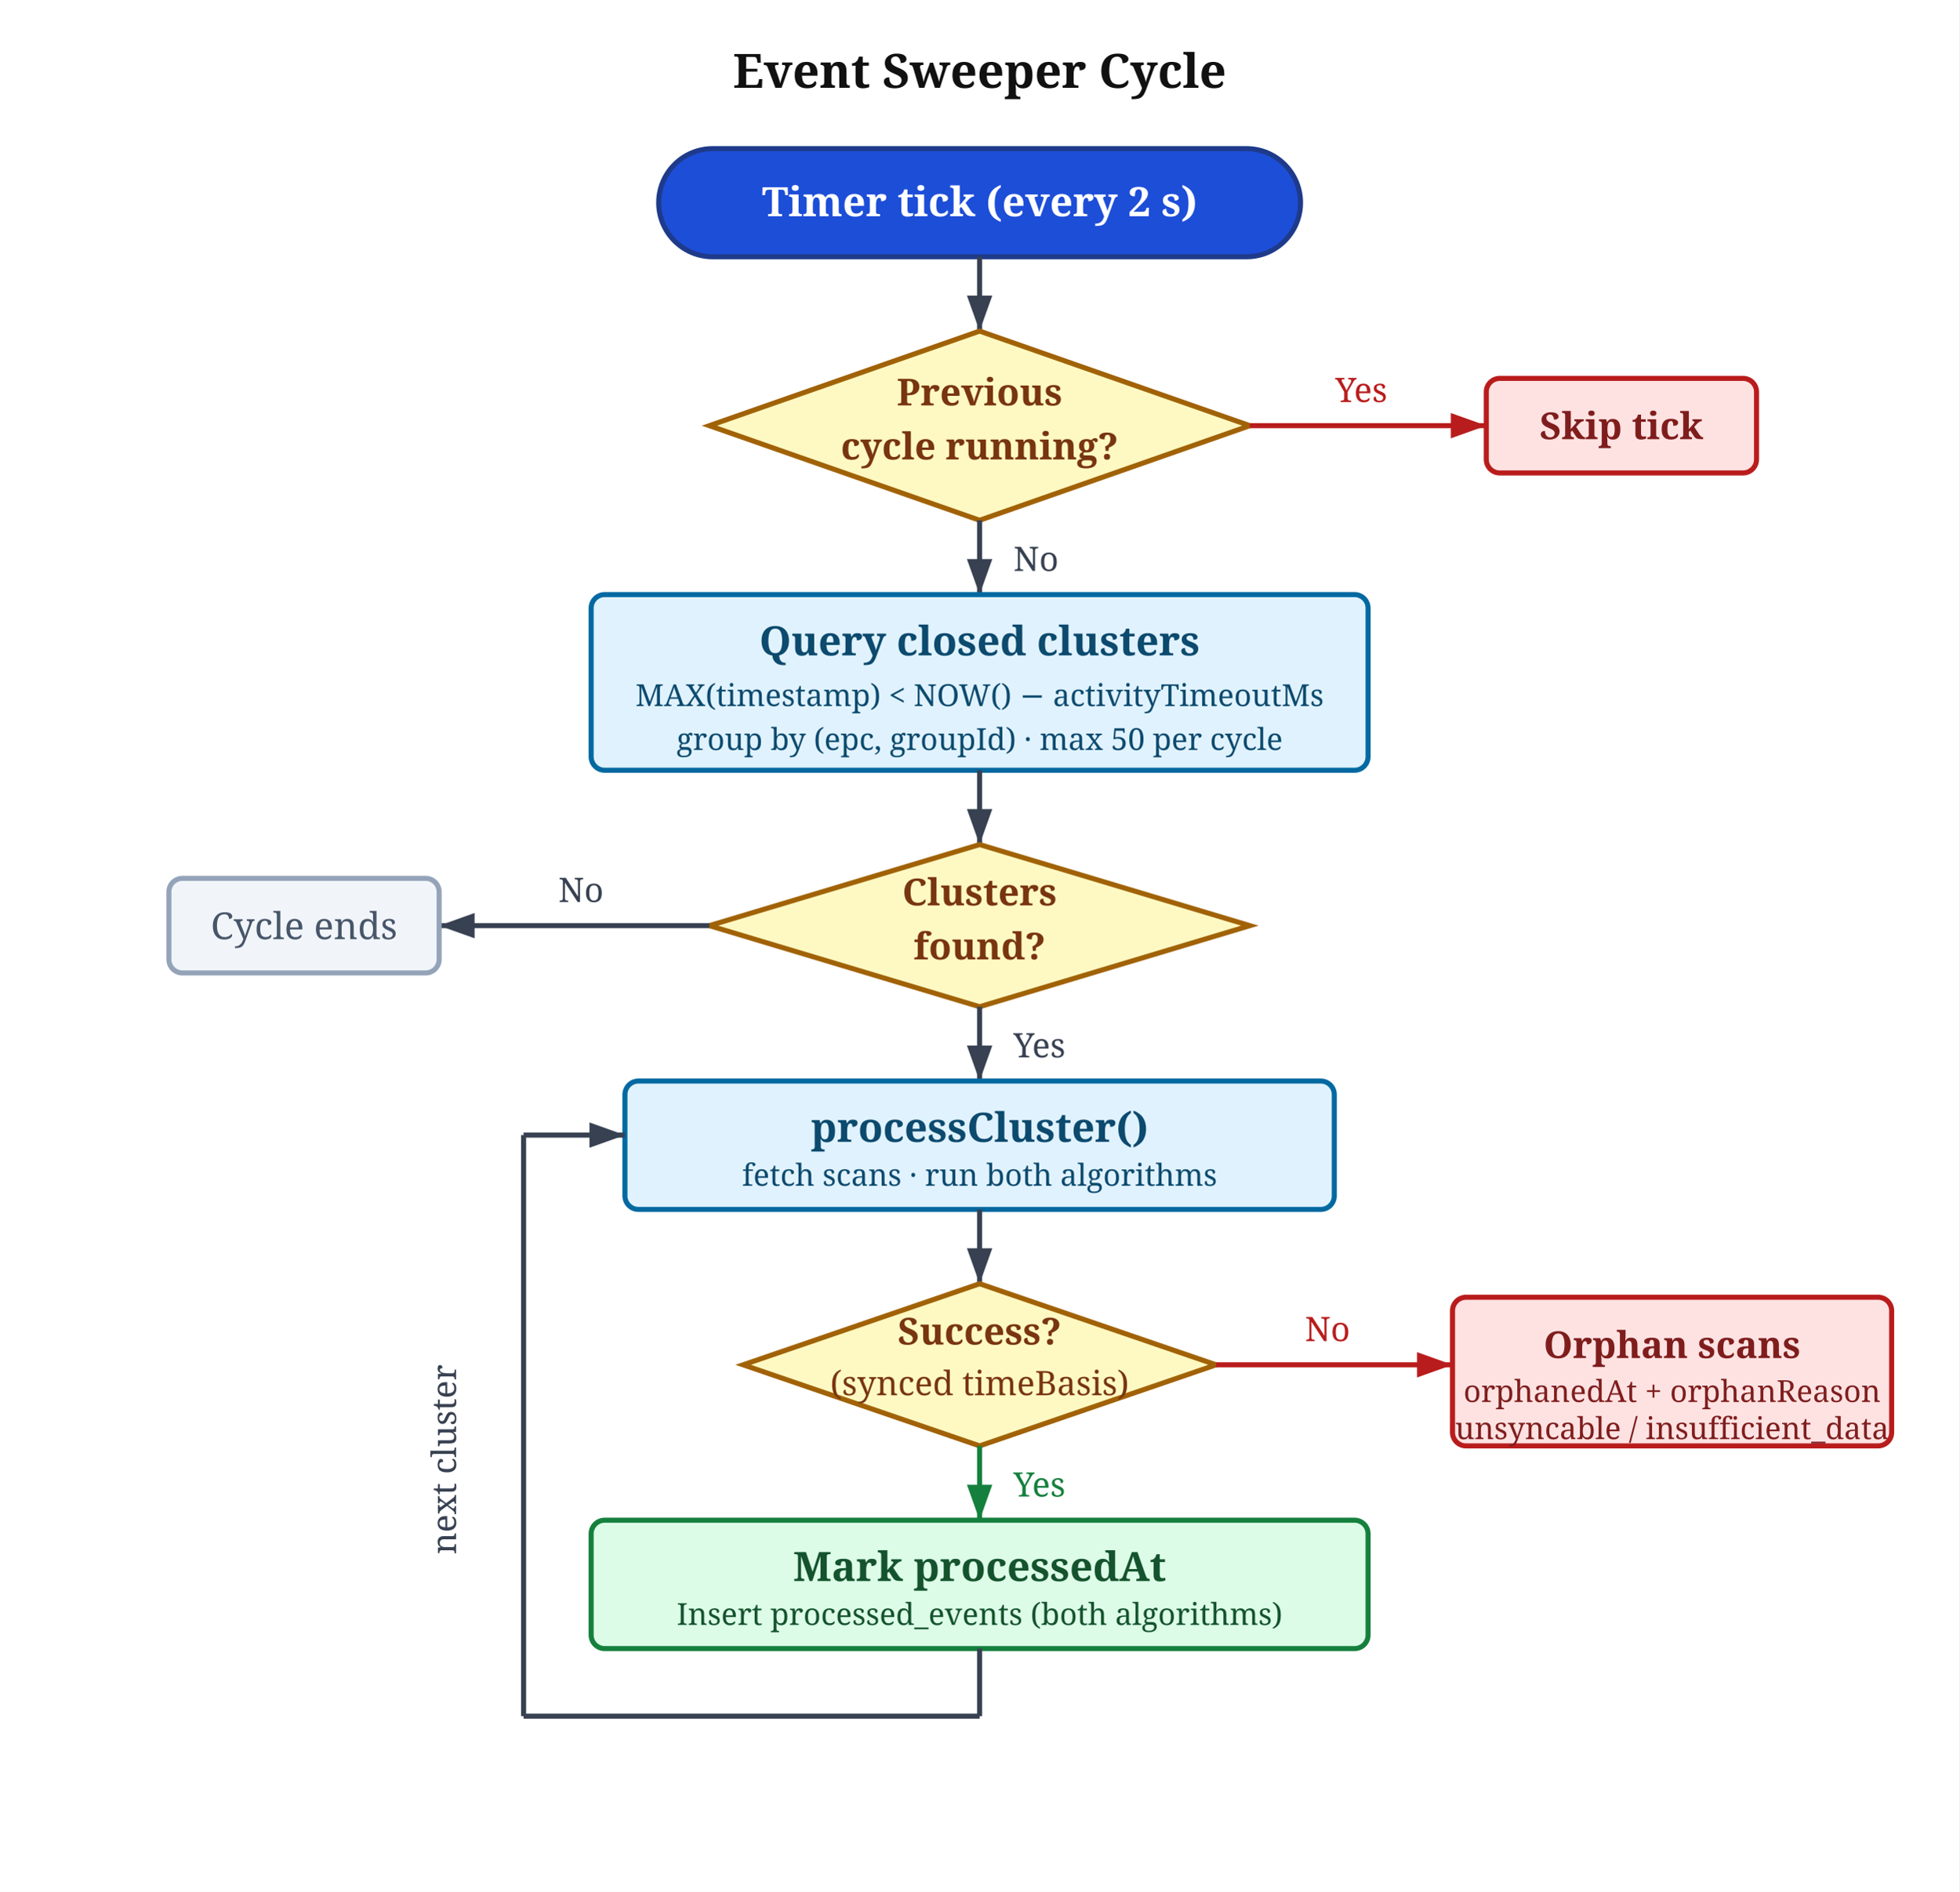
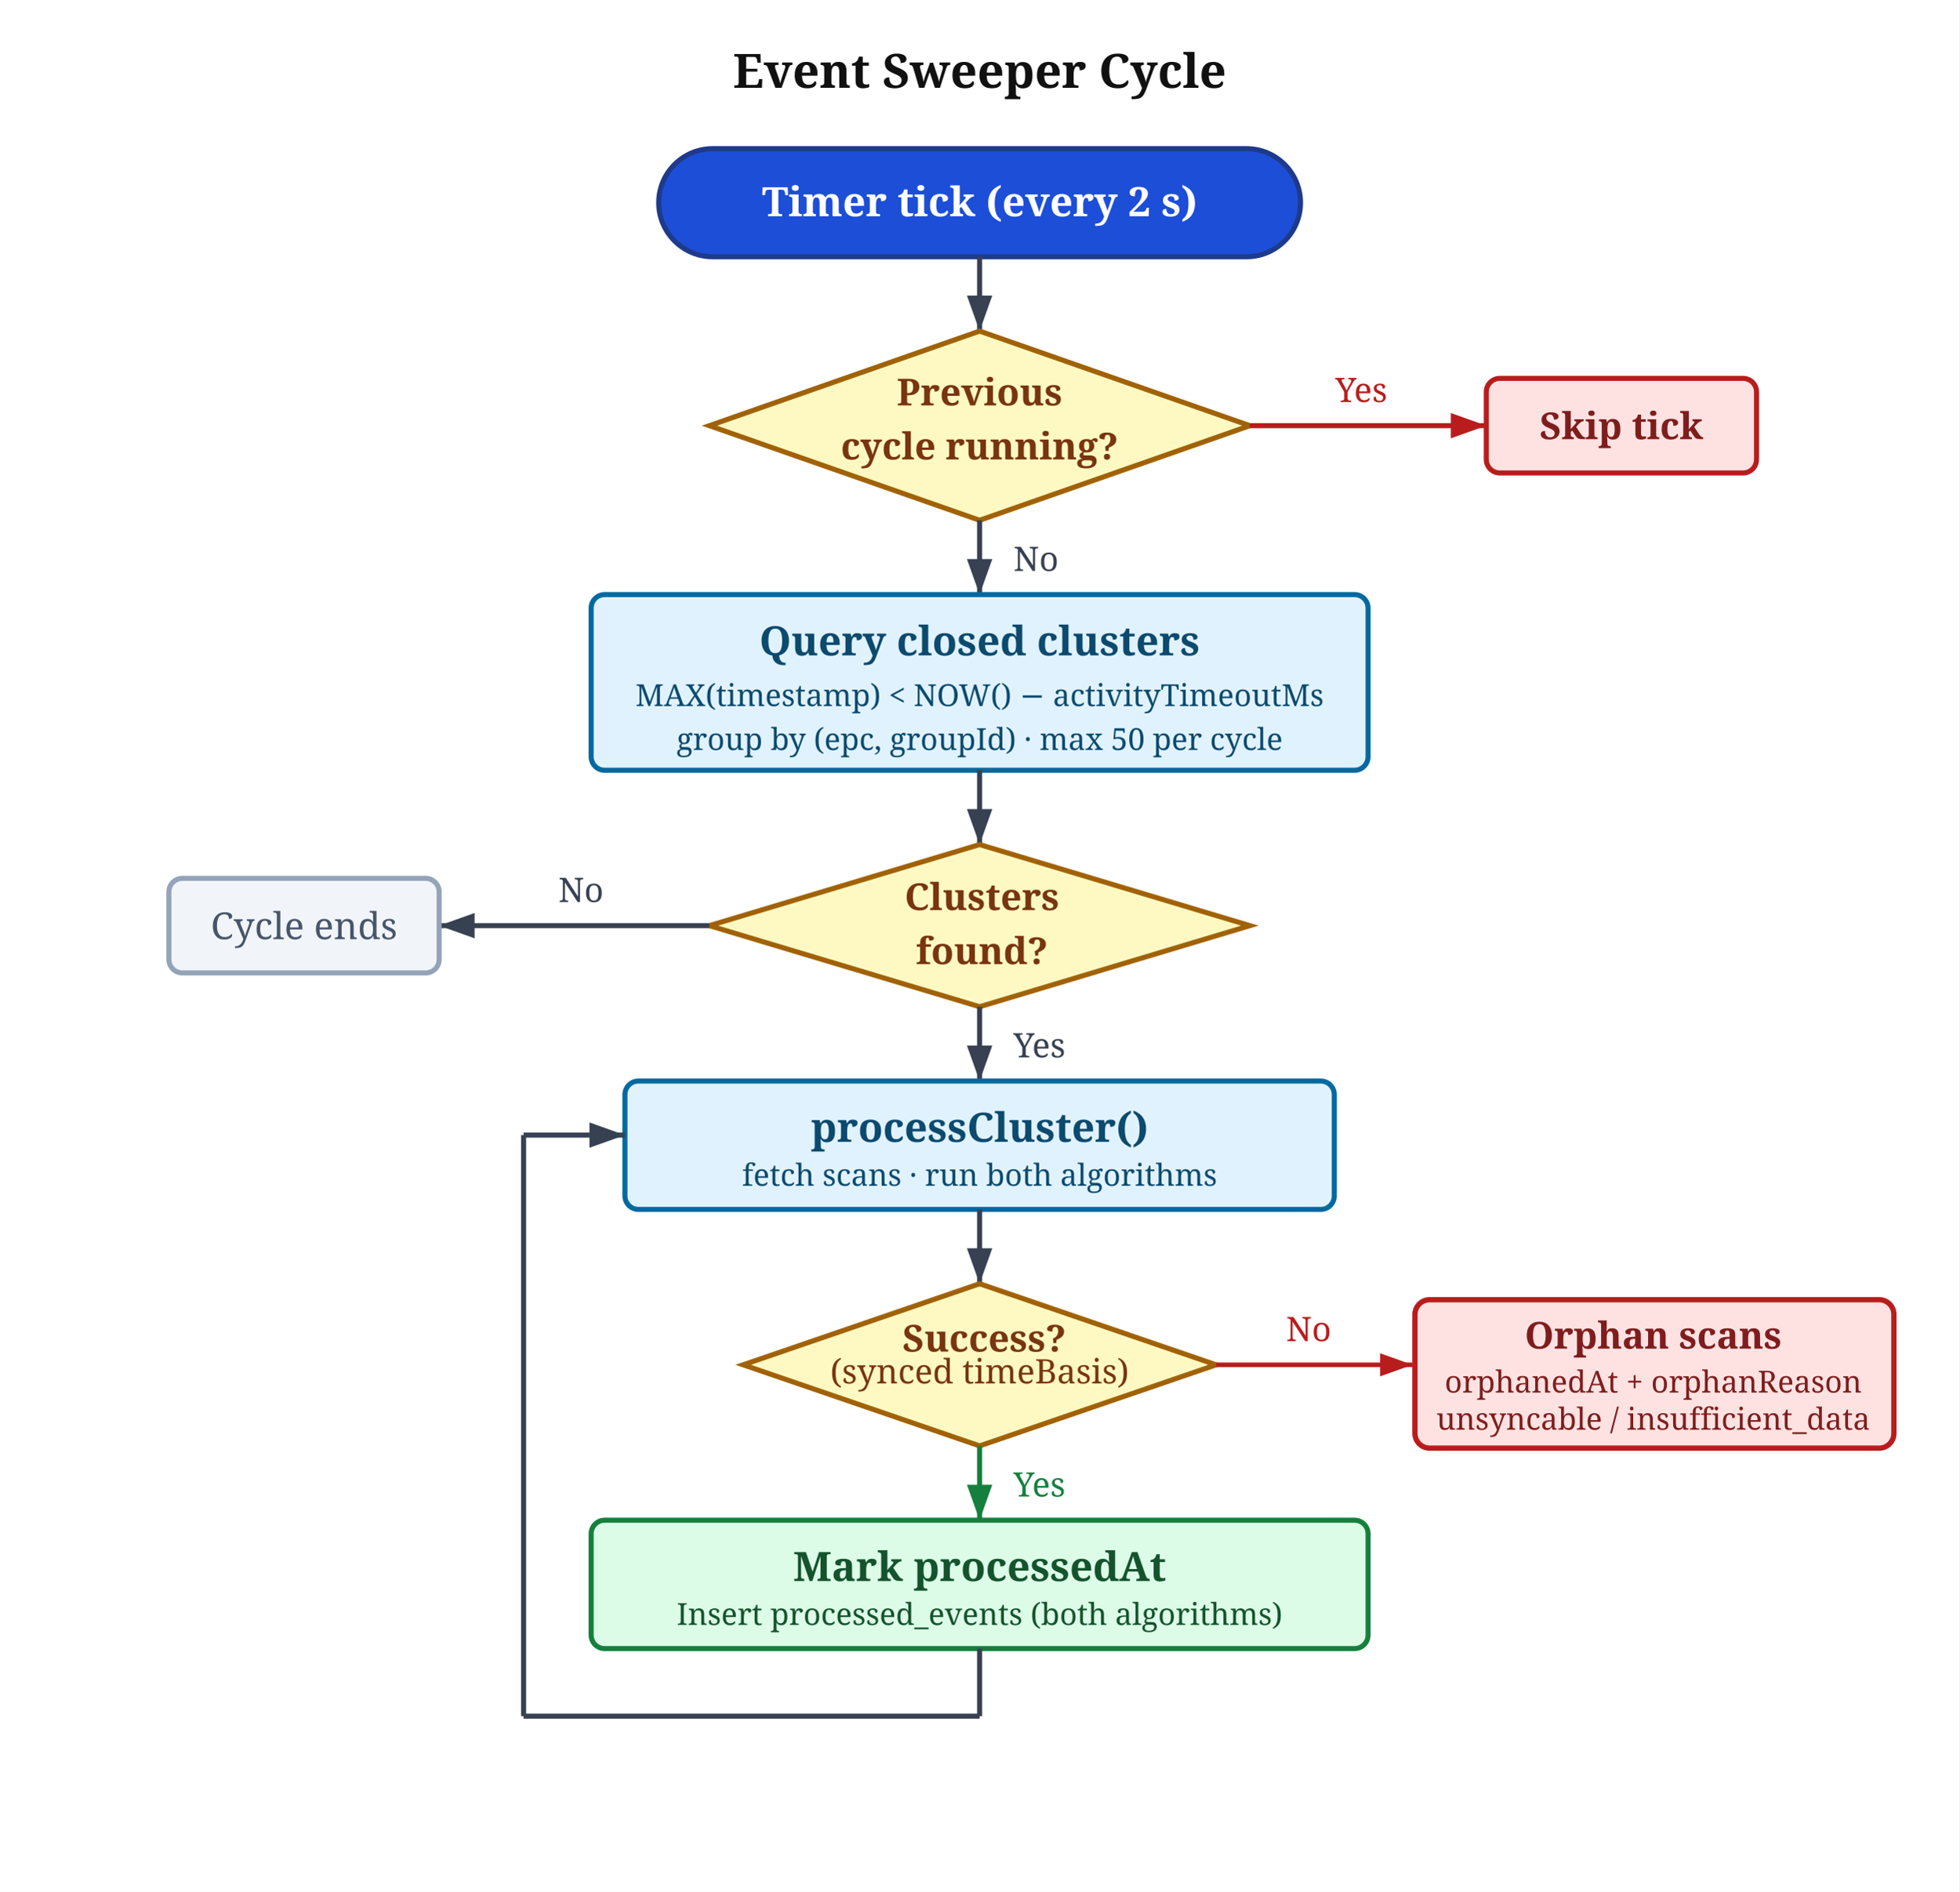
- <svg xmlns="http://www.w3.org/2000/svg" viewBox="0 0 580 560" font-family="Georgia, serif" font-size="12">
-   <rect width="580" height="560" fill="#fff" />
-   <text x="290" y="26" text-anchor="middle" font-size="14" font-weight="bold" fill="#111">Event Sweeper Cycle</text>
-   <defs>
+ <svg xmlns="http://www.w3.org/2000/svg" viewBox="0 0 580 560" font-family="Georgia, serif" font-size="12" version="1.1" id="svg30">
+   <rect width="580" height="560" fill="#fff" id="rect1" />
+   <text x="290" y="26" text-anchor="middle" font-size="14" font-weight="bold" fill="#111" id="text1">Event Sweeper Cycle</text>
+   <defs id="defs3">
    <marker id="a" markerWidth="7" markerHeight="5" refX="7" refY="2.5" orient="auto">
-       <polygon points="0 0,7 2.5,0 5" fill="#374151" />
+       <polygon points="0 0,7 2.5,0 5" fill="#374151" id="polygon1" />
    </marker>
    <marker id="ar" markerWidth="7" markerHeight="5" refX="7" refY="2.5" orient="auto">
-       <polygon points="0 0,7 2.5,0 5" fill="#b91c1c" />
+       <polygon points="0 0,7 2.5,0 5" fill="#b91c1c" id="polygon2" />
    </marker>
    <marker id="ag" markerWidth="7" markerHeight="5" refX="7" refY="2.5" orient="auto">
-       <polygon points="0 0,7 2.5,0 5" fill="#15803d" />
+       <polygon points="0 0,7 2.5,0 5" fill="#15803d" id="polygon3" />
    </marker>
  </defs>
-   <rect x="195" y="44" width="190" height="32" rx="16" fill="#1d4ed8" stroke="#1e3a8a" stroke-width="1.5" />
-   <text x="290" y="64" text-anchor="middle" fill="#fff" font-weight="bold">Timer tick (every 2 s)</text>
-   <line x1="290" y1="76" x2="290" y2="98" stroke="#374151" stroke-width="1.5" marker-end="url(#a)" />
-   <polygon points="290,98 370,126 290,154 210,126" fill="#fef9c3" stroke="#a16207" stroke-width="1.5" />
-   <text x="290" y="120" text-anchor="middle" fill="#78350f" font-weight="bold" font-size="11">Previous</text>
-   <text x="290" y="136" text-anchor="middle" fill="#78350f" font-weight="bold" font-size="11">cycle running?</text>
-   <line x1="370" y1="126" x2="440" y2="126" stroke="#b91c1c" stroke-width="1.5" marker-end="url(#ar)" />
-   <text x="403" y="119" text-anchor="middle" font-size="10" fill="#b91c1c">Yes</text>
-   <rect x="440" y="112" width="80" height="28" rx="4" fill="#fee2e2" stroke="#b91c1c" stroke-width="1.5" />
-   <text x="480" y="130" text-anchor="middle" fill="#7f1d1d" font-size="11" font-weight="bold">Skip tick</text>
-   <line x1="290" y1="154" x2="290" y2="176" stroke="#374151" stroke-width="1.5" marker-end="url(#a)" />
-   <text x="300" y="169" font-size="10" fill="#374151">No</text>
-   <rect x="175" y="176" width="230" height="52" rx="4" fill="#e0f2fe" stroke="#0369a1" stroke-width="1.5" />
-   <text x="290" y="194" text-anchor="middle" fill="#0c4a6e" font-weight="bold">Query closed clusters</text>
-   <text x="290" y="209" text-anchor="middle" fill="#0c4a6e" font-size="9">MAX(timestamp) &lt; NOW() − activityTimeoutMs</text>
-   <text x="290" y="222" text-anchor="middle" fill="#0c4a6e" font-size="9">group by (epc, groupId) · max 50 per cycle</text>
-   <line x1="290" y1="228" x2="290" y2="250" stroke="#374151" stroke-width="1.5" marker-end="url(#a)" />
-   <polygon points="290,250 370,274 290,298 210,274" fill="#fef9c3" stroke="#a16207" stroke-width="1.5" />
-   <text x="290" y="268" text-anchor="middle" fill="#78350f" font-weight="bold" font-size="11">Clusters</text>
-   <text x="290" y="284" text-anchor="middle" fill="#78350f" font-weight="bold" font-size="11">found?</text>
-   <line x1="210" y1="274" x2="130" y2="274" stroke="#374151" stroke-width="1.5" marker-end="url(#a)" />
-   <text x="172" y="267" text-anchor="middle" font-size="10" fill="#374151">No</text>
-   <rect x="50" y="260" width="80" height="28" rx="4" fill="#f1f5f9" stroke="#94a3b8" stroke-width="1.5" />
-   <text x="90" y="278" text-anchor="middle" font-size="11" fill="#475569">Cycle ends</text>
-   <line x1="290" y1="298" x2="290" y2="320" stroke="#374151" stroke-width="1.5" marker-end="url(#a)" />
-   <text x="300" y="313" font-size="10" fill="#374151">Yes</text>
-   <rect x="185" y="320" width="210" height="38" rx="4" fill="#e0f2fe" stroke="#0369a1" stroke-width="1.5" />
-   <text x="290" y="338" text-anchor="middle" fill="#0c4a6e" font-weight="bold">processCluster()</text>
-   <text x="290" y="351" text-anchor="middle" fill="#0c4a6e" font-size="9">fetch scans · run both algorithms</text>
-   <line x1="290" y1="358" x2="290" y2="380" stroke="#374151" stroke-width="1.5" marker-end="url(#a)" />
-   <polygon points="290,380 360,404 290,428 220,404" fill="#fef9c3" stroke="#a16207" stroke-width="1.5" />
-   <text x="290" y="398" text-anchor="middle" fill="#78350f" font-weight="bold" font-size="11">Success?</text>
-   <text x="290" y="413" text-anchor="middle" fill="#78350f" font-size="10">(synced timeBasis)</text>
-   <line x1="290" y1="428" x2="290" y2="450" stroke="#15803d" stroke-width="1.5" marker-end="url(#ag)" />
-   <text x="300" y="443" font-size="10" fill="#15803d">Yes</text>
-   <rect x="175" y="450" width="230" height="38" rx="4" fill="#dcfce7" stroke="#15803d" stroke-width="1.5" />
-   <text x="290" y="468" text-anchor="middle" fill="#14532d" font-weight="bold">Mark processedAt</text>
-   <text x="290" y="481" text-anchor="middle" fill="#14532d" font-size="9">Insert processed_events (both algorithms)</text>
-   <line x1="360" y1="404" x2="430" y2="404" stroke="#b91c1c" stroke-width="1.5" marker-end="url(#ar)" />
-   <text x="393" y="397" text-anchor="middle" font-size="10" fill="#b91c1c">No</text>
-   <rect x="430" y="384" width="130" height="44" rx="4" fill="#fee2e2" stroke="#b91c1c" stroke-width="1.5" />
-   <text x="495" y="402" text-anchor="middle" fill="#7f1d1d" font-weight="bold" font-size="11">Orphan scans</text>
-   <text x="495" y="415" text-anchor="middle" fill="#7f1d1d" font-size="9">orphanedAt + orphanReason</text>
-   <text x="495" y="426" text-anchor="middle" fill="#7f1d1d" font-size="9">unsyncable / insufficient_data</text>
-   <line x1="290" y1="488" x2="290" y2="508" stroke="#374151" stroke-width="1.5" />
-   <line x1="290" y1="508" x2="155" y2="508" stroke="#374151" stroke-width="1.5" />
-   <line x1="155" y1="508" x2="155" y2="336" stroke="#374151" stroke-width="1.5" />
-   <line x1="155" y1="336" x2="185" y2="336" stroke="#374151" stroke-width="1.5" marker-end="url(#a)" />
-   <text x="135" y="432" text-anchor="middle" font-size="10" fill="#374151" transform="rotate(-90,135,432)">next cluster</text>
+   <rect x="195" y="44" width="190" height="32" rx="16" fill="#1d4ed8" stroke="#1e3a8a" stroke-width="1.5" id="rect3" />
+   <text x="290" y="64" text-anchor="middle" fill="#fff" font-weight="bold" id="text3">Timer tick (every 2 s)</text>
+   <line x1="290" y1="76" x2="290" y2="98" stroke="#374151" stroke-width="1.5" marker-end="url(#a)" id="line3" />
+   <polygon points="290,98 370,126 290,154 210,126" fill="#fef9c3" stroke="#a16207" stroke-width="1.5" id="polygon4" />
+   <text x="290" y="120" text-anchor="middle" fill="#78350f" font-weight="bold" font-size="11" id="text4">Previous</text>
+   <text x="290" y="136" text-anchor="middle" fill="#78350f" font-weight="bold" font-size="11" id="text5">cycle running?</text>
+   <line x1="370" y1="126" x2="440" y2="126" stroke="#b91c1c" stroke-width="1.5" marker-end="url(#ar)" id="line5" />
+   <text x="403" y="119" text-anchor="middle" font-size="10" fill="#b91c1c" id="text6">Yes</text>
+   <rect x="440" y="112" width="80" height="28" rx="4" fill="#fee2e2" stroke="#b91c1c" stroke-width="1.5" id="rect6" />
+   <text x="480" y="130" text-anchor="middle" fill="#7f1d1d" font-size="11" font-weight="bold" id="text7">Skip tick</text>
+   <line x1="290" y1="154" x2="290" y2="176" stroke="#374151" stroke-width="1.5" marker-end="url(#a)" id="line7" />
+   <text x="300" y="169" font-size="10" fill="#374151" id="text8">No</text>
+   <rect x="175" y="176" width="230" height="52" rx="4" fill="#e0f2fe" stroke="#0369a1" stroke-width="1.5" id="rect8" />
+   <text x="290" y="194" text-anchor="middle" fill="#0c4a6e" font-weight="bold" id="text9">Query closed clusters</text>
+   <text x="290" y="209" text-anchor="middle" fill="#0c4a6e" font-size="9" id="text10">MAX(timestamp) &lt; NOW() − activityTimeoutMs</text>
+   <text x="290" y="222" text-anchor="middle" fill="#0c4a6e" font-size="9" id="text11">group by (epc, groupId) · max 50 per cycle</text>
+   <line x1="290" y1="228" x2="290" y2="250" stroke="#374151" stroke-width="1.5" marker-end="url(#a)" id="line11" />
+   <polygon points="290,250 370,274 290,298 210,274" fill="#fef9c3" stroke="#a16207" stroke-width="1.5" id="polygon11" />
+   <text x="290.697" y="269.395" text-anchor="middle" fill="#78350f" font-weight="bold" font-size="11px" id="text12">Clusters</text>
+   <text x="290.697" y="285.395" text-anchor="middle" fill="#78350f" font-weight="bold" font-size="11px" id="text13">found?</text>
+   <line x1="210" y1="274" x2="130" y2="274" stroke="#374151" stroke-width="1.5" marker-end="url(#a)" id="line13" />
+   <text x="172" y="267" text-anchor="middle" font-size="10" fill="#374151" id="text14">No</text>
+   <rect x="50" y="260" width="80" height="28" rx="4" fill="#f1f5f9" stroke="#94a3b8" stroke-width="1.5" id="rect14" />
+   <text x="90" y="278" text-anchor="middle" font-size="11" fill="#475569" id="text15">Cycle ends</text>
+   <line x1="290" y1="298" x2="290" y2="320" stroke="#374151" stroke-width="1.5" marker-end="url(#a)" id="line15" />
+   <text x="300" y="313" font-size="10" fill="#374151" id="text16">Yes</text>
+   <rect x="185" y="320" width="210" height="38" rx="4" fill="#e0f2fe" stroke="#0369a1" stroke-width="1.5" id="rect16" />
+   <text x="290" y="338" text-anchor="middle" fill="#0c4a6e" font-weight="bold" id="text17">processCluster()</text>
+   <text x="290" y="351" text-anchor="middle" fill="#0c4a6e" font-size="9" id="text18">fetch scans · run both algorithms</text>
+   <line x1="290" y1="358" x2="290" y2="380" stroke="#374151" stroke-width="1.5" marker-end="url(#a)" id="line18" />
+   <polygon points="290,380 360,404 290,428 220,404" fill="#fef9c3" stroke="#a16207" stroke-width="1.5" id="polygon18" />
+   <text x="291.395" y="400.092" text-anchor="middle" fill="#78350f" font-weight="bold" font-size="11px" id="text19">Success?</text>
+   <text x="290" y="409.513" text-anchor="middle" fill="#78350f" font-size="10px" id="text20">(synced timeBasis)</text>
+   <line x1="290" y1="428" x2="290" y2="450" stroke="#15803d" stroke-width="1.5" marker-end="url(#ag)" id="line20" />
+   <text x="300" y="443" font-size="10" fill="#15803d" id="text21">Yes</text>
+   <rect x="175" y="450" width="230" height="38" rx="4" fill="#dcfce7" stroke="#15803d" stroke-width="1.5" id="rect21" />
+   <text x="290" y="468" text-anchor="middle" fill="#14532d" font-weight="bold" id="text22">Mark processedAt</text>
+   <text x="290" y="481" text-anchor="middle" fill="#14532d" font-size="9" id="text23">Insert processed_events (both algorithms)</text>
+   <line x1="360" y1="404" x2="418.144" y2="404" stroke="#b91c1c" stroke-width="1.367" marker-end="url(#ar)" id="line23" />
+   <text x="387.421" y="397" text-anchor="middle" font-size="10px" fill="#b91c1c" id="text24">No</text>
+   <rect x="418.875" y="384.73" width="141.79" height="43.935" rx="4.363" fill="#fee2e2" stroke="#b91c1c" stroke-width="1.565" id="rect24" />
+   <text x="489.421" y="399.21" text-anchor="middle" fill="#7f1d1d" font-weight="bold" font-size="11px" id="text25">Orphan scans</text>
+   <text x="489.421" y="412.21" text-anchor="middle" fill="#7f1d1d" font-size="9px" id="text26">orphanedAt + orphanReason</text>
+   <text x="489.421" y="423.21" text-anchor="middle" fill="#7f1d1d" font-size="9px" id="text27">unsyncable / insufficient_data</text>
+   <line x1="290" y1="488" x2="290" y2="508" stroke="#374151" stroke-width="1.5" id="line27" />
+   <line x1="290" y1="508" x2="155" y2="508" stroke="#374151" stroke-width="1.5" id="line28" />
+   <line x1="155" y1="508" x2="155" y2="336" stroke="#374151" stroke-width="1.5" id="line29" />
+   <line x1="155" y1="336" x2="185" y2="336" stroke="#374151" stroke-width="1.5" marker-end="url(#a)" id="line30" />
</svg>
